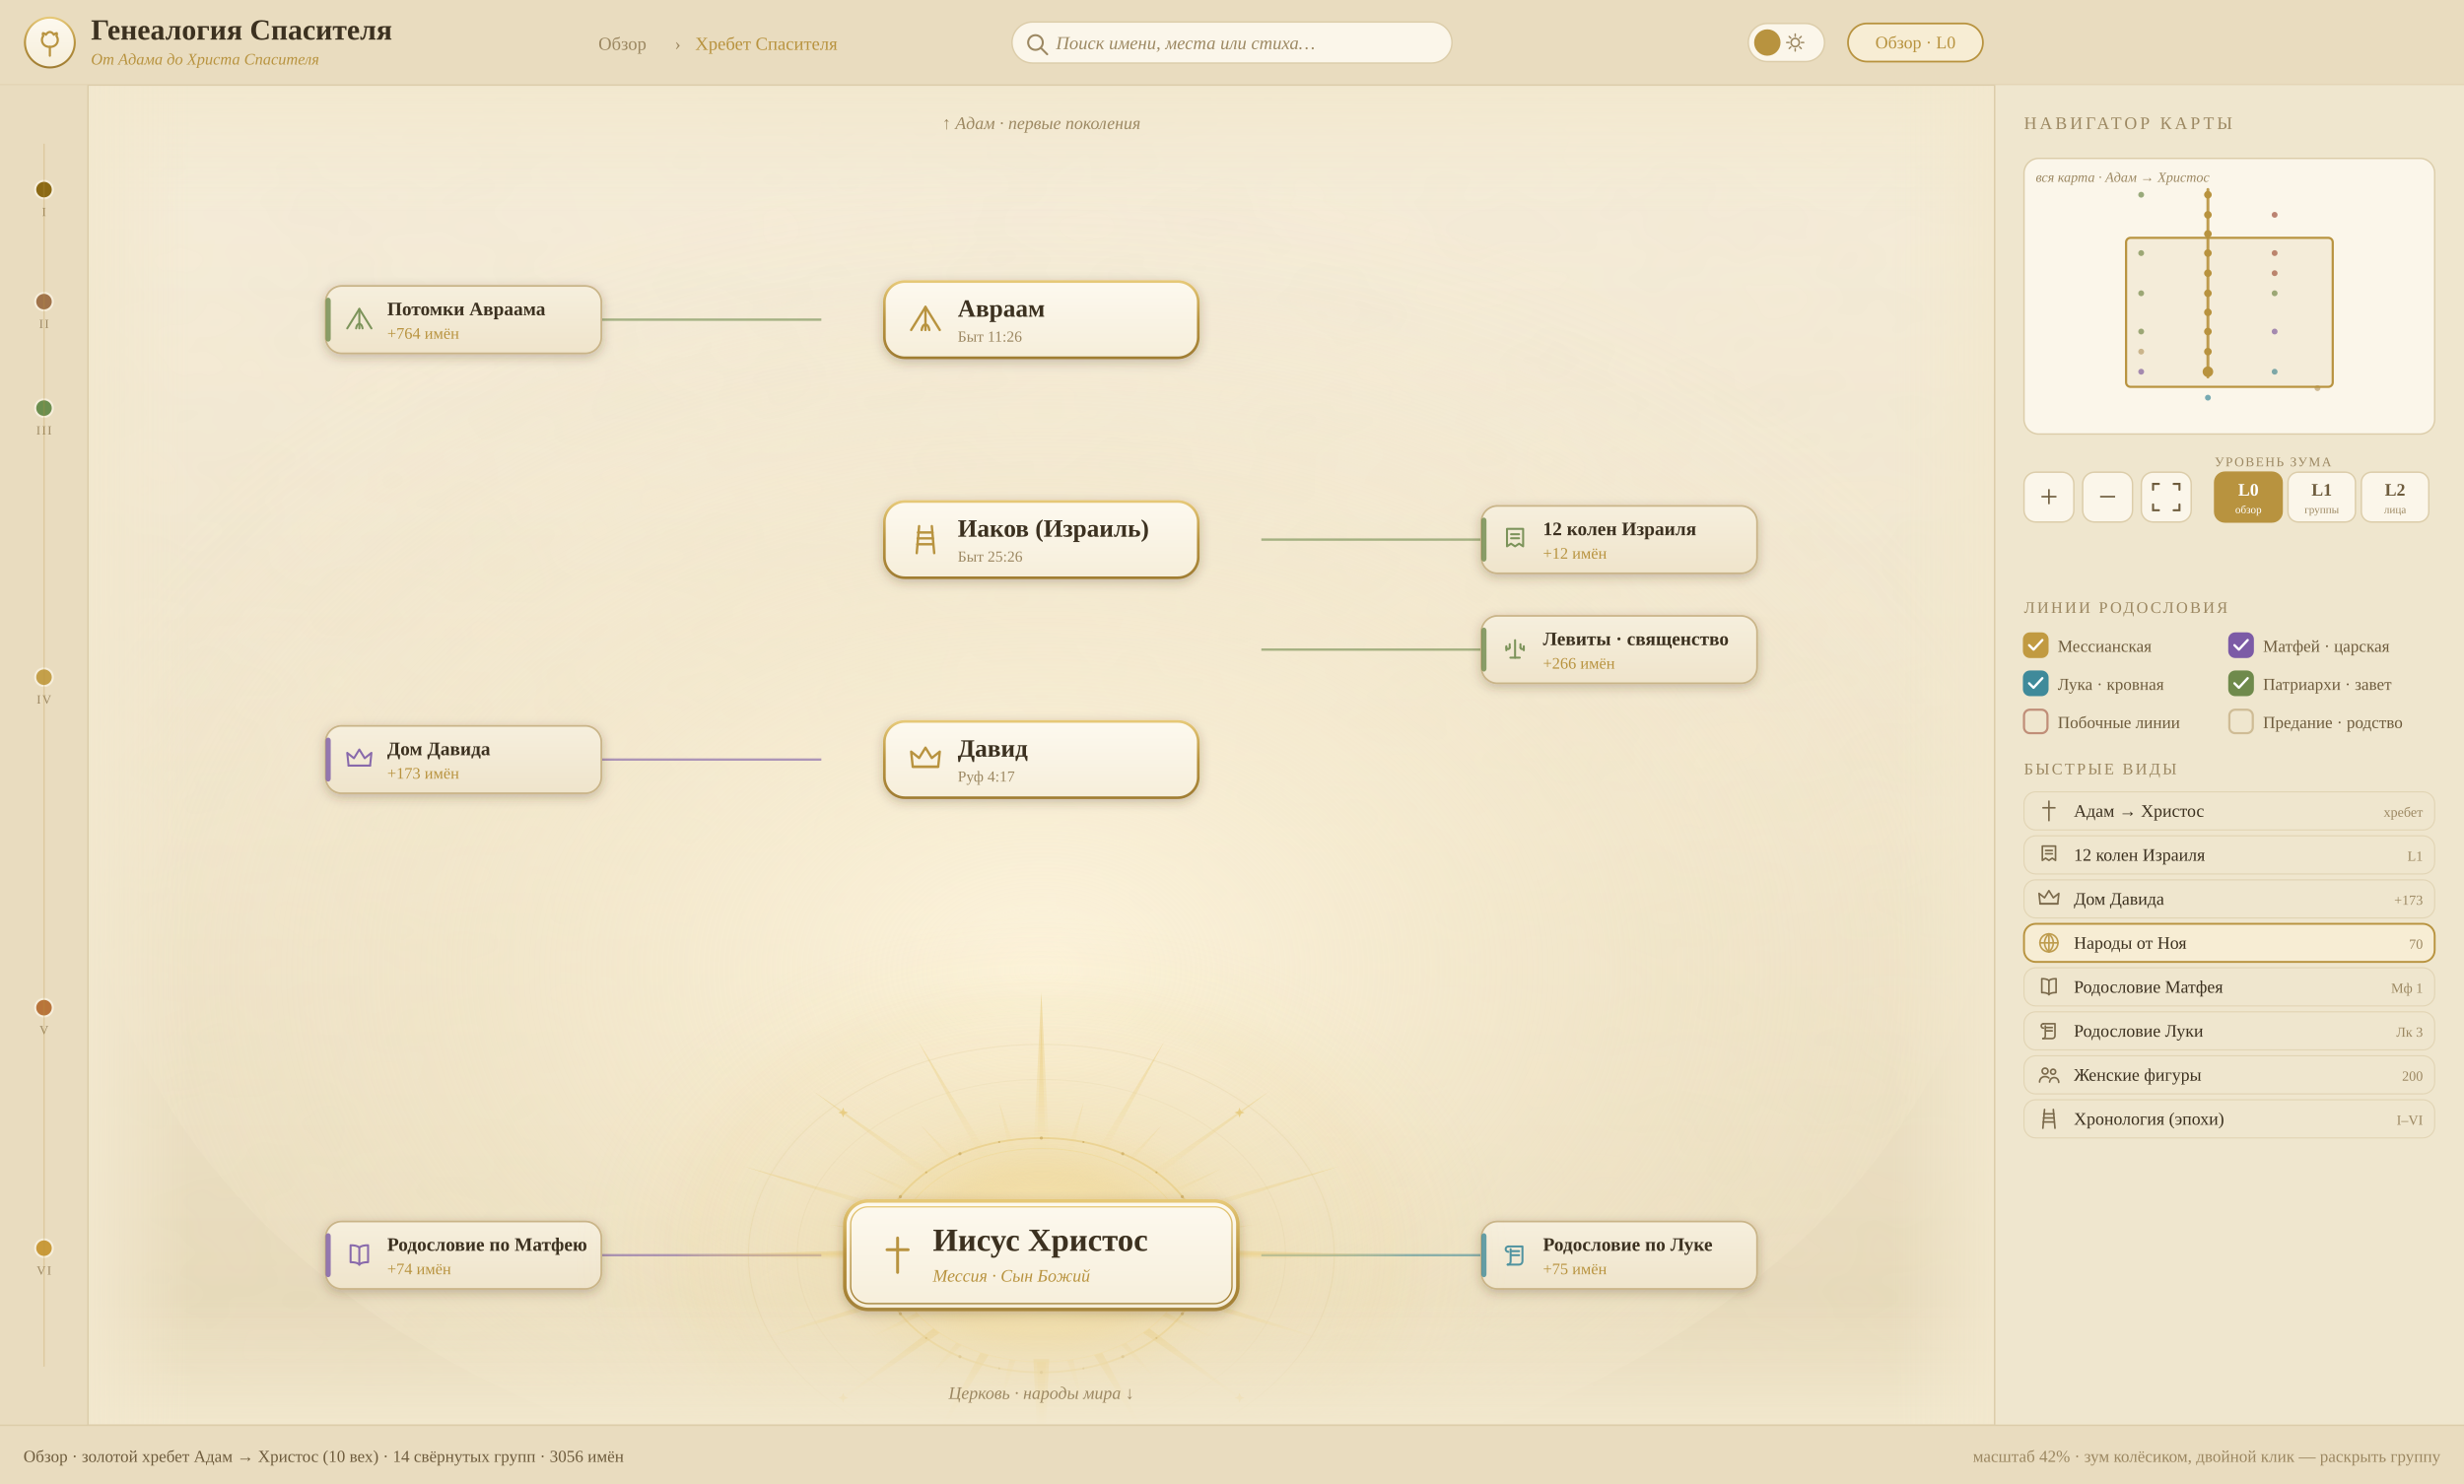
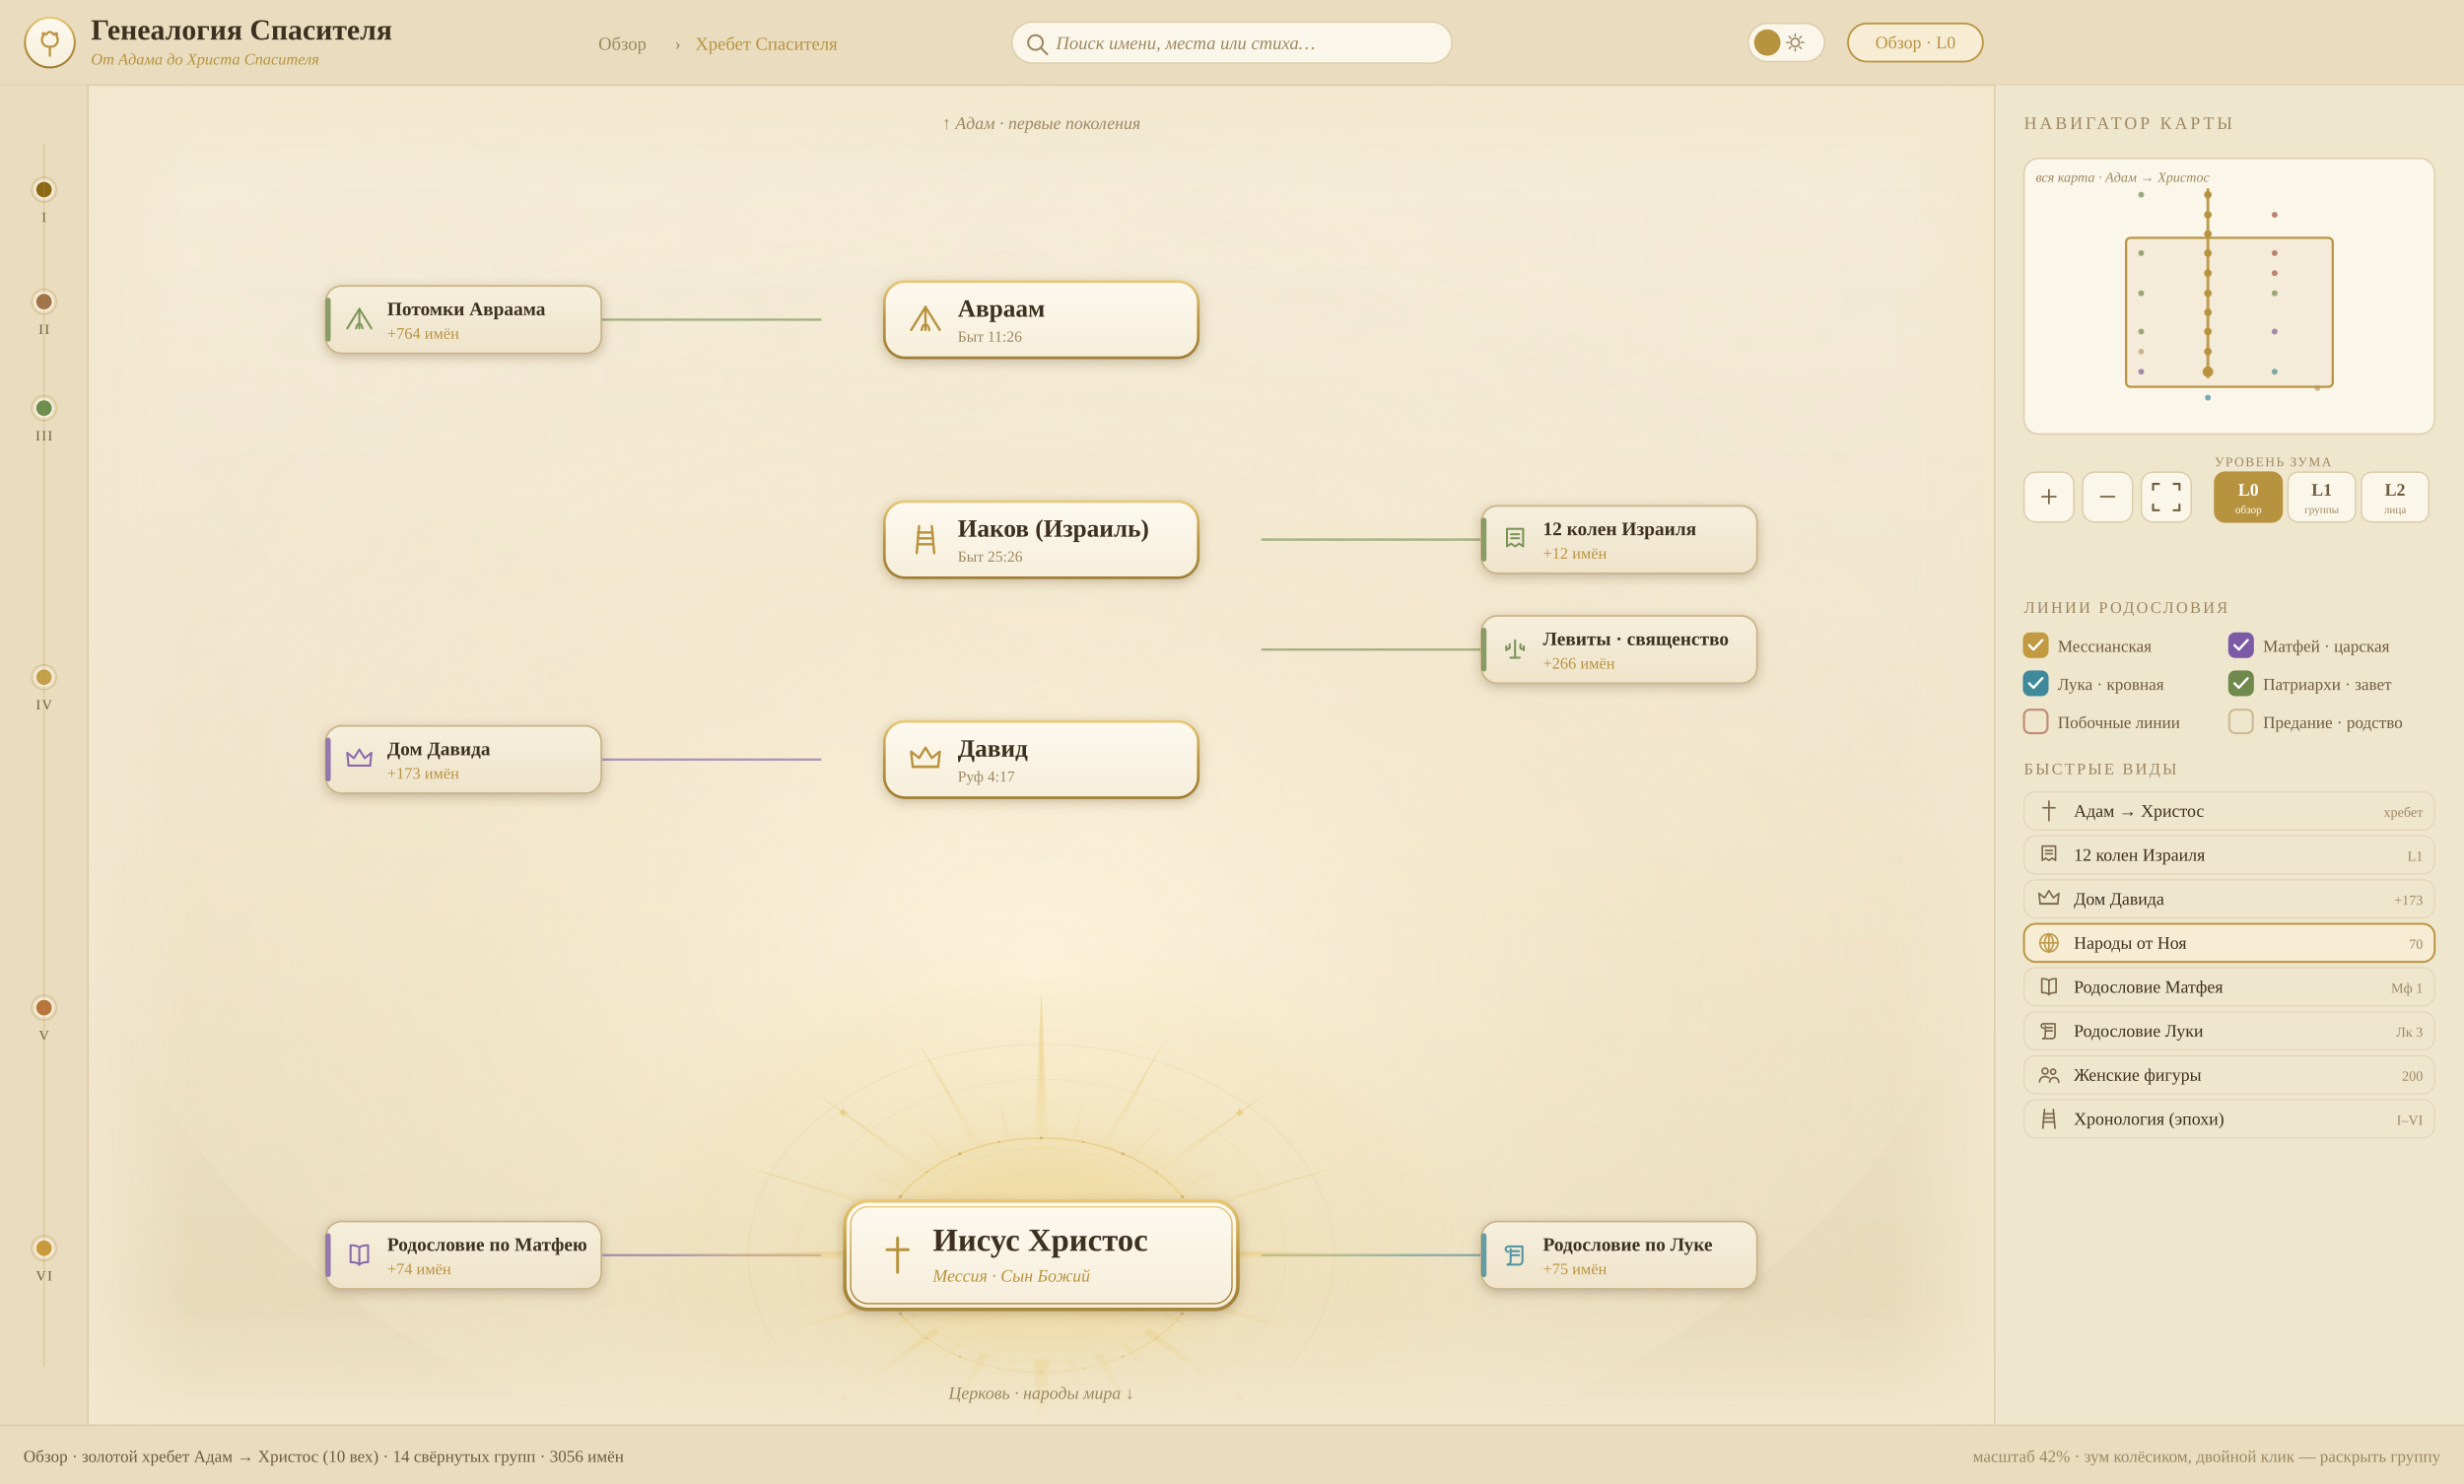
<svg xmlns="http://www.w3.org/2000/svg" viewBox="0 0 1680 1012" width="1680" height="1012" font-family="Georgia, 'Times New Roman', serif" role="img" aria-label="Генеалогия Спасителя — прототип интерфейса">
  <defs>
    <linearGradient id="paperGrad" x1="0" y1="0" x2="0" y2="1">
      <stop offset="0%" stop-color="#f6eedb" />
      <stop offset="55%" stop-color="#f0e5cb" />
      <stop offset="100%" stop-color="#e6d8b8" />
    </linearGradient>
    <linearGradient id="goldGrad" x1="0" y1="0" x2="0" y2="1">
      <stop offset="0%" stop-color="#e6c877" />
      <stop offset="50%" stop-color="#b8933f" />
      <stop offset="100%" stop-color="#a07d33" />
    </linearGradient>
    <linearGradient id="cardGrad" x1="0" y1="0" x2="0" y2="1">
      <stop offset="0%" stop-color="#fdf9ef" />
      <stop offset="100%" stop-color="#f6eeda" />
    </linearGradient>
    <linearGradient id="megaGrad" x1="0" y1="0" x2="0" y2="1">
      <stop offset="0%" stop-color="#f6efdd" />
      <stop offset="100%" stop-color="#efe4cb" />
    </linearGradient>
    <filter id="paperTex" x="-5%" y="-5%" width="110%" height="110%">
      <feTurbulence type="fractalNoise" baseFrequency="0.011 0.017" numOctaves="3" seed="7" stitchTiles="stitch" result="mot" />
      <feColorMatrix in="mot" type="matrix" values="0 0 0 0 0.42  0 0 0 0 0.32  0 0 0 0 0.15  0 0 0 0.06 0" />
    </filter>
    <filter id="grain" x="0" y="0" width="100%" height="100%">
      <feTurbulence type="fractalNoise" baseFrequency="0.9" numOctaves="2" seed="11" stitchTiles="stitch" result="g" />
      <feColorMatrix in="g" type="matrix" values="0 0 0 0 0  0 0 0 0 0  0 0 0 0 0  0 0 0 0.035 0" />
    </filter>
    <filter id="cardShadow" x="-30%" y="-30%" width="160%" height="180%">
      <feDropShadow dx="0" dy="2.2" stdDeviation="3.4" flood-color="#4a3616" flood-opacity="0.26" />
    </filter>
    <filter id="goldSoft" x="-60%" y="-60%" width="220%" height="220%">
      <feGaussianBlur stdDeviation="3.2" />
    </filter>
    <filter id="desat">
      <feColorMatrix type="saturate" values="0.15" />
    </filter>
    <radialGradient id="christBloom" cx="50%" cy="50%" r="50%">
      <stop offset="0%" stop-color="#f0d488" stop-opacity="0.55" />
      <stop offset="38%" stop-color="#e6c877" stop-opacity="0.22" />
      <stop offset="100%" stop-color="#e6c877" stop-opacity="0" />
    </radialGradient>
    <linearGradient id="christRay" x1="0" y1="0" x2="0" y2="1">
      <stop offset="0%" stop-color="#e6c877" stop-opacity="0.85" />
      <stop offset="100%" stop-color="#f0d488" stop-opacity="0" />
    </linearGradient>
    <radialGradient id="christCore" cx="50%" cy="50%" r="50%">
      <stop offset="0%" stop-color="#fff7e2" stop-opacity="0.9" />
      <stop offset="60%" stop-color="#f0d488" stop-opacity="0.3" />
      <stop offset="100%" stop-color="#f0d488" stop-opacity="0" />
    </radialGradient>
    <radialGradient id="christMandorla" cx="50%" cy="50%" r="50%">
      <stop offset="0%" stop-color="#fff7e2" stop-opacity="0" />
      <stop offset="58%" stop-color="#f0d488" stop-opacity="0" />
      <stop offset="74%" stop-color="#e6c877" stop-opacity="0.06" />
      <stop offset="86%" stop-color="#f0d488" stop-opacity="0.04" />
      <stop offset="100%" stop-color="#f0d488" stop-opacity="0" />
    </radialGradient>
    <radialGradient id="mapGlow" cx="50%" cy="60%" r="65%">
      <stop offset="0%" stop-color="#fff6df" stop-opacity="0.85" />
      <stop offset="48%" stop-color="#f7eccf" stop-opacity="0.4" />
      <stop offset="80%" stop-color="#f7eccf" stop-opacity="0.1" />
      <stop offset="100%" stop-color="#f7eccf" stop-opacity="0" />
    </radialGradient>
    <linearGradient id="fogT" x1="0" y1="0" x2="0" y2="1">
      <stop offset="0%" stop-color="#f2e8ce" stop-opacity="0.96" />
      <stop offset="100%" stop-color="#f2e8ce" stop-opacity="0" />
    </linearGradient>
    <linearGradient id="fogB" x1="0" y1="0" x2="0" y2="1">
      <stop offset="0%" stop-color="#f2e8ce" stop-opacity="0" />
      <stop offset="100%" stop-color="#f2e8ce" stop-opacity="0.96" />
    </linearGradient>
    <linearGradient id="fogL" x1="0" y1="0" x2="1" y2="0">
      <stop offset="0%" stop-color="#f2e8ce" stop-opacity="0.9" />
      <stop offset="100%" stop-color="#f2e8ce" stop-opacity="0" />
    </linearGradient>
    <linearGradient id="fogR" x1="0" y1="0" x2="1" y2="0">
      <stop offset="0%" stop-color="#f2e8ce" stop-opacity="0" />
      <stop offset="100%" stop-color="#f2e8ce" stop-opacity="0.9" />
    </linearGradient>
    <clipPath id="mapClip">
      <rect x="60" y="58" width="1300" height="914" />
    </clipPath>
    <clipPath id="miniClip">
      <rect x="1380" y="108" width="280" height="188" rx="10" />
    </clipPath>
    <symbol id="ic-person" viewBox="0 0 24 24" fill="none" stroke="currentColor" stroke-width="1.5" stroke-linecap="round" stroke-linejoin="round">
      <circle cx="12" cy="8" r="3.4" />
      <path d="M5.5 19c0-3.6 2.9-6 6.5-6s6.5 2.4 6.5 6" />
    </symbol>
    <symbol id="ic-people" viewBox="0 0 24 24" fill="none" stroke="currentColor" stroke-width="1.5" stroke-linecap="round" stroke-linejoin="round">
      <circle cx="8.5" cy="8.6" r="2.7" />
      <circle cx="15.8" cy="9.2" r="2.3" />
      <path d="M3.5 18.5c0-2.9 2.2-4.9 5-4.9 1.4 0 2.6.5 3.5 1.3" />
      <path d="M12.6 18.5c.2-2.4 2-4 4.2-4 2.3 0 4.1 1.8 4.1 4.4" />
    </symbol>
    <symbol id="ic-ark" viewBox="0 0 24 24" fill="none" stroke="currentColor" stroke-width="1.5" stroke-linecap="round" stroke-linejoin="round">
      <path d="M3 12.5c1.6 3 5 4.7 9 4.7s7.4-1.7 9-4.7" />
      <path d="M6.2 12.4V8.8h11.6v3.6" />
      <path d="M9.4 8.8V6.4h5.2v2.4" />
      <path d="M12 6.4V4.6" />
    </symbol>
    <symbol id="ic-tent" viewBox="0 0 24 24" fill="none" stroke="currentColor" stroke-width="1.5" stroke-linecap="round" stroke-linejoin="round">
      <path d="M3 18.5 12 4l9 14.5" />
      <path d="M12 4v14.5" />
      <path d="M9.6 18.5c.3-2 1.1-3.4 2.4-3.4s2.1 1.4 2.4 3.4" />
    </symbol>
    <symbol id="ic-ladder" viewBox="0 0 24 24" fill="none" stroke="currentColor" stroke-width="1.5" stroke-linecap="round" stroke-linejoin="round">
      <path d="M8 3.5 6.5 20.5M16 3.5 17.5 20.5" />
      <path d="M7.3 7.5h9.1M7.1 11.2h9.5M6.9 14.9h9.9" />
    </symbol>
    <symbol id="ic-lion" viewBox="0 0 24 24" fill="none" stroke="currentColor" stroke-width="1.5" stroke-linecap="round" stroke-linejoin="round">
      <circle cx="8.7" cy="8" r="1.7" />
      <circle cx="15.3" cy="8" r="1.7" />
      <circle cx="12" cy="12.6" r="6" />
      <circle cx="12" cy="13" r="3.7" />
      <circle cx="10.4" cy="12.3" r=".62" fill="currentColor" stroke="none" />
      <circle cx="13.6" cy="12.3" r=".62" fill="currentColor" stroke="none" />
      <path d="M12 13.8v1.2M10.8 15.1c.75.55 1.65.55 2.4 0" />
      <path d="M8.9 10.4c.5-.45 1.2-.45 1.7 0M13.4 10.4c.5-.45 1.2-.45 1.7 0" />
    </symbol>
    <symbol id="ic-crown" viewBox="0 0 24 24" fill="none" stroke="currentColor" stroke-width="1.5" stroke-linecap="round" stroke-linejoin="round">
      <path d="M4 16.5 3 7l5 4 4-6.5 4 6.5 5-4-1 9.5z" />
      <path d="M4 16.5h16" />
    </symbol>
    <symbol id="ic-cross" viewBox="0 0 24 24" fill="none" stroke="currentColor" stroke-width="1.5" stroke-linecap="round" stroke-linejoin="round">
      <path d="M12 3.2v17.6M6.6 9.2h10.8" />
    </symbol>
    <symbol id="ic-tree" viewBox="0 0 24 24" fill="none" stroke="currentColor" stroke-width="1.5" stroke-linecap="round" stroke-linejoin="round">
      <path d="M12 21v-6" />
      <path d="M12 15c-3.6 0-5.4-2.3-5.4-4.8 0-1 .4-2 .9-2.6-.3-.6-.4-1.3-.2-2 .8.1 1.5.5 2 1.1.6-1 1.6-1.9 2.7-1.9s2.1.9 2.7 1.9c.5-.6 1.2-1 2-1.1.2.7.1 1.4-.2 2 .5.6.9 1.6.9 2.6C17.4 12.7 15.6 15 12 15z" />
    </symbol>
    <symbol id="ic-scroll" viewBox="0 0 24 24" fill="none" stroke="currentColor" stroke-width="1.5" stroke-linecap="round" stroke-linejoin="round">
      <path d="M7 5.5h10.5v11a2.5 2.5 0 0 1-2.5 2.5H6.5" />
      <path d="M9.5 9h5.5M9.5 12h5.5" />
      <path d="M7 5.5A2 2 0 0 0 5 7.5 2 2 0 0 0 7 9.5M6.5 19a2.2 2.2 0 0 0 2.2-2.2V7.5" />
    </symbol>
    <symbol id="ic-book" viewBox="0 0 24 24" fill="none" stroke="currentColor" stroke-width="1.5" stroke-linecap="round" stroke-linejoin="round">
      <path d="M12 6.2v13" />
      <path d="M12 6.2C10.4 5 8.4 4.6 5.5 4.6v12.6c2.9 0 4.9.4 6.5 1.6 1.6-1.2 3.6-1.6 6.5-1.6V4.6c-2.9 0-4.9.4-6.5 1.6z" />
    </symbol>
    <symbol id="ic-temple" viewBox="0 0 24 24" fill="none" stroke="currentColor" stroke-width="1.5" stroke-linecap="round" stroke-linejoin="round">
      <path d="M3.5 8 12 3.5 20.5 8z" />
      <path d="M4.5 8v8.5M9 8v8.5M15 8v8.5M19.5 8v8.5" />
      <path d="M3 20h18M3.5 16.5h17" />
    </symbol>
    <symbol id="ic-menorah" viewBox="0 0 24 24" fill="none" stroke="currentColor" stroke-width="1.5" stroke-linecap="round" stroke-linejoin="round">
      <path d="M12 5v13" />
      <path d="M8 8v2.5M16 8v2.5M5.5 9.5v3M18.5 9.5v3" />
      <path d="M8 10.5c0 1.5-2.5 1.5-2.5 0M16 10.5c0 1.5 2.5 1.5 2.5 0" />
      <path d="M8.5 18h7" />
    </symbol>
    <symbol id="ic-camel" viewBox="0 0 24 24" fill="none" stroke="currentColor" stroke-width="1.5" stroke-linecap="round" stroke-linejoin="round">
      <path d="M4 17.5v-2.3c0-.9.7-1.6 1.6-1.6.6 0 1.1.3 1.4.8.5-1.9 1.3-3.4 2.4-3.4 1 0 1.7 1.1 2.2 2.6.5-1 1.2-1.7 2.1-1.7 1.4 0 2.3 1.6 2.3 3.8v3.4" />
      <path d="M18 17.5v-4.2c0-.7.3-1.3.9-1.3" />
      <path d="M6.5 17.5v1.8M9.5 17.5v1.8M13.5 17.5v1.8M16.5 17.5v1.8" />
    </symbol>
    <symbol id="ic-mountain" viewBox="0 0 24 24" fill="none" stroke="currentColor" stroke-width="1.5" stroke-linecap="round" stroke-linejoin="round">
      <path d="M2.5 18.5 9 8l3.2 4.8L15 8.5l6.5 10z" />
      <path d="M7.4 10.4 9 8l1.6 2.4" />
    </symbol>
    <symbol id="ic-gate" viewBox="0 0 24 24" fill="none" stroke="currentColor" stroke-width="1.5" stroke-linecap="round" stroke-linejoin="round">
      <path d="M5 20V9a7 7 0 0 1 14 0v11" />
      <path d="M5 20h14" />
      <path d="M9 20v-7a3 3 0 0 1 6 0v7" />
    </symbol>
    <symbol id="ic-tribes" viewBox="0 0 24 24" fill="none" stroke="currentColor" stroke-width="1.5" stroke-linecap="round" stroke-linejoin="round">
      <path d="M6 4h12v13l-3-2-3 2-3-2-3 2z" />
      <path d="M9 8h6M9 11h6" />
    </symbol>
    <symbol id="ic-globe" viewBox="0 0 24 24" fill="none" stroke="currentColor" stroke-width="1.5" stroke-linecap="round" stroke-linejoin="round">
      <circle cx="12" cy="12" r="8.2" />
      <path d="M3.8 12h16.4M12 3.8v16.4" />
      <path d="M12 3.8c2.6 2.3 4 5.2 4 8.2s-1.4 5.9-4 8.2c-2.6-2.3-4-5.2-4-8.2s1.4-5.9 4-8.2z" />
    </symbol>
  </defs>
  <rect x="0" y="0" width="1680" height="1012" fill="#e9dcbf" />
  <g clip-path="url(#mapClip)">
    <rect x="60" y="58" width="1300" height="914" fill="url(#paperGrad)" />
    <rect x="60" y="58" width="1300" height="914" filter="url(#paperTex)" opacity="0.5" />
    <ellipse cx="710" cy="569.84" rx="650" ry="457" fill="url(#mapGlow)" />
    <line x1="710" y1="178" x2="710" y2="876" stroke="#f0d488" stroke-width="10" stroke-linecap="round" opacity="0.4" filter="url(#goldSoft)" />
    <line x1="710" y1="178" x2="710" y2="876" stroke="url(#goldGrad)" stroke-width="3.4" stroke-linecap="round" />
    <path d="M560.0 218.0 C 485.0 218.0, 485.0 218.0, 410.0 218.0" fill="none" stroke="#6f8a4c" stroke-width="1.6" opacity="0.6" />
    <path d="M860.0 368.0 C 935.0 368.0, 935.0 368.0, 1010.0 368.0" fill="none" stroke="#6f8a4c" stroke-width="1.6" opacity="0.6" />
    <path d="M560.0 518.0 C 485.0 518.0, 485.0 518.0, 410.0 518.0" fill="none" stroke="#7c5ba6" stroke-width="1.6" opacity="0.6" />
    <path d="M860.0 443.0 C 935.0 443.0, 935.0 443.0, 1010.0 443.0" fill="none" stroke="#6f8a4c" stroke-width="1.6" opacity="0.6" />
    <path d="M560.0 856.0 C 485.0 856.0, 485.0 856.0, 410.0 856.0" fill="none" stroke="#7c5ba6" stroke-width="1.6" opacity="0.6" />
    <path d="M860.0 856.0 C 935.0 856.0, 935.0 856.0, 1010.0 856.0" fill="none" stroke="#3f8a9a" stroke-width="1.6" opacity="0.6" />
    <g filter="url(#cardShadow)">
      <rect x="222.0" y="195.0" width="188" height="46" rx="11" fill="url(#megaGrad)" stroke="#c9b488" stroke-width="1.2" />
    </g>
    <rect x="222.0" y="203.0" width="3.5" height="30" rx="2" fill="#6f8a4c" opacity="0.8" />
    <use href="#ic-tent" x="234.0" y="207.0" width="22" height="22" color="#6f8a4c" opacity="0.9" />
    <text x="264.0" y="215.0" font-size="13" fill="#3c3120" font-weight="bold">Потомки Авраама</text>
    <text x="264.0" y="231.0" font-size="11" fill="#b8933f">+764 имён</text>
    <g filter="url(#cardShadow)">
      <rect x="1010.0" y="345.0" width="188" height="46" rx="11" fill="url(#megaGrad)" stroke="#c9b488" stroke-width="1.2" />
    </g>
    <rect x="1010.0" y="353.0" width="3.5" height="30" rx="2" fill="#6f8a4c" opacity="0.8" />
    <use href="#ic-tribes" x="1022.0" y="357.0" width="22" height="22" color="#6f8a4c" opacity="0.9" />
    <text x="1052.0" y="365.0" font-size="13" fill="#3c3120" font-weight="bold">12 колен Израиля</text>
    <text x="1052.0" y="381.0" font-size="11" fill="#b8933f">+12 имён</text>
    <g filter="url(#cardShadow)">
      <rect x="222.0" y="495.0" width="188" height="46" rx="11" fill="url(#megaGrad)" stroke="#c9b488" stroke-width="1.2" />
    </g>
    <rect x="222.0" y="503.0" width="3.5" height="30" rx="2" fill="#7c5ba6" opacity="0.8" />
    <use href="#ic-crown" x="234.0" y="507.0" width="22" height="22" color="#7c5ba6" opacity="0.9" />
    <text x="264.0" y="515.0" font-size="13" fill="#3c3120" font-weight="bold">Дом Давида</text>
    <text x="264.0" y="531.0" font-size="11" fill="#b8933f">+173 имён</text>
    <g filter="url(#cardShadow)">
      <rect x="1010.0" y="420.0" width="188" height="46" rx="11" fill="url(#megaGrad)" stroke="#c9b488" stroke-width="1.2" />
    </g>
    <rect x="1010.0" y="428.0" width="3.5" height="30" rx="2" fill="#6f8a4c" opacity="0.8" />
    <use href="#ic-menorah" x="1022.0" y="432.0" width="22" height="22" color="#6f8a4c" opacity="0.9" />
    <text x="1052.0" y="440.0" font-size="13" fill="#3c3120" font-weight="bold">Левиты · священство</text>
    <text x="1052.0" y="456.0" font-size="11" fill="#b8933f">+266 имён</text>
    <g filter="url(#cardShadow)">
      <rect x="222.0" y="833.0" width="188" height="46" rx="11" fill="url(#megaGrad)" stroke="#c9b488" stroke-width="1.2" />
    </g>
    <rect x="222.0" y="841.0" width="3.5" height="30" rx="2" fill="#7c5ba6" opacity="0.8" />
    <use href="#ic-book" x="234.0" y="845.0" width="22" height="22" color="#7c5ba6" opacity="0.9" />
    <text x="264.0" y="853.0" font-size="13" fill="#3c3120" font-weight="bold">Родословие по Матфею</text>
    <text x="264.0" y="869.0" font-size="11" fill="#b8933f">+74 имён</text>
    <g filter="url(#cardShadow)">
      <rect x="1010.0" y="833.0" width="188" height="46" rx="11" fill="url(#megaGrad)" stroke="#c9b488" stroke-width="1.2" />
    </g>
    <rect x="1010.0" y="841.0" width="3.5" height="30" rx="2" fill="#3f8a9a" opacity="0.8" />
    <use href="#ic-scroll" x="1022.0" y="845.0" width="22" height="22" color="#3f8a9a" opacity="0.9" />
    <text x="1052.0" y="853.0" font-size="13" fill="#3c3120" font-weight="bold">Родословие по Луке</text>
    <text x="1052.0" y="869.0" font-size="11" fill="#b8933f">+75 имён</text>
    <g filter="url(#cardShadow)">
      <rect x="603.0" y="192.0" width="214" height="52" rx="14" fill="url(#cardGrad)" stroke="url(#goldGrad)" stroke-width="1.8" />
    </g>
    <use href="#ic-tent" x="618.0" y="205.0" width="26" height="26" color="#b8933f" opacity="1" />
    <text x="653.0" y="216.0" font-size="17" fill="#3c3120" font-weight="bold">Авраам</text>
    <text x="653.0" y="233.0" font-size="10.5" fill="#9c8862">Быт 11:26</text>
    <g filter="url(#cardShadow)">
      <rect x="603.0" y="342.0" width="214" height="52" rx="14" fill="url(#cardGrad)" stroke="url(#goldGrad)" stroke-width="1.8" />
    </g>
    <use href="#ic-ladder" x="618.0" y="355.0" width="26" height="26" color="#b8933f" opacity="1" />
    <text x="653.0" y="366.0" font-size="17" fill="#3c3120" font-weight="bold">Иаков (Израиль)</text>
    <text x="653.0" y="383.0" font-size="10.5" fill="#9c8862">Быт 25:26</text>
    <g filter="url(#cardShadow)">
      <rect x="603.0" y="492.0" width="214" height="52" rx="14" fill="url(#cardGrad)" stroke="url(#goldGrad)" stroke-width="1.8" />
    </g>
    <use href="#ic-crown" x="618.0" y="505.0" width="26" height="26" color="#b8933f" opacity="1" />
    <text x="653.0" y="516.0" font-size="17" fill="#3c3120" font-weight="bold">Давид</text>
    <text x="653.0" y="533.0" font-size="10.5" fill="#9c8862">Руф 4:17</text>
    <ellipse cx="710.0" cy="856.0" rx="320.5" ry="230.8" fill="url(#christMandorla)" />
    <ellipse cx="710.0" cy="856.0" rx="199.7" ry="143.8" fill="none" stroke="#b8933f" stroke-width="0.8" opacity="0.1" />
    <ellipse cx="710.0" cy="856.0" rx="166.4" ry="119.8" fill="none" stroke="#b8933f" stroke-width="0.7" opacity="0.07" />
    <ellipse cx="710.0" cy="856.0" rx="265.1" ry="190.8" fill="url(#christBloom)" />
    <ellipse cx="710.0" cy="856.0" rx="141.8" ry="93.2" fill="url(#christCore)" />
    <path d="M811.0 853.8 L929.4 856.0 L811.0 858.2 Z" fill="url(#christRay)" opacity="0.6" />
    <path d="M809.5 868.7 L855.1 876.8 L808.7 871.7 Z" fill="url(#christRay)" opacity="0.34" />
    <path d="M804.5 881.8 L912.7 916.5 L802.2 885.9 Z" fill="url(#christRay)" opacity="0.6" />
    <path d="M795.2 895.2 L833.0 915.2 L792.9 897.7 Z" fill="url(#christRay)" opacity="0.34" />
    <path d="M783.6 905.9 L865.2 967.7 L779.3 909.0 Z" fill="url(#christRay)" opacity="0.6" />
    <path d="M767.9 915.7 L792.2 944.6 L764.4 917.4 Z" fill="url(#christRay)" opacity="0.34" />
    <path d="M751.5 922.4 L794.0 1002.0 L745.9 924.0 Z" fill="url(#christRay)" opacity="0.6" />
    <path d="M731.8 927.1 L738.9 960.5 L727.6 927.7 Z" fill="url(#christRay)" opacity="0.34" />
    <path d="M713.0 928.8 L710.0 1014.0 L707.0 928.8 Z" fill="url(#christRay)" opacity="0.6" />
    <path d="M692.4 927.7 L681.1 960.5 L688.2 927.1 Z" fill="url(#christRay)" opacity="0.34" />
    <path d="M674.1 924.0 L626.0 1002.0 L668.5 922.4 Z" fill="url(#christRay)" opacity="0.6" />
    <path d="M655.6 917.4 L627.8 944.6 L652.1 915.7 Z" fill="url(#christRay)" opacity="0.34" />
    <path d="M640.7 909.0 L554.8 967.7 L636.4 905.9 Z" fill="url(#christRay)" opacity="0.6" />
    <path d="M627.1 897.7 L587.0 915.2 L624.8 895.2 Z" fill="url(#christRay)" opacity="0.34" />
    <path d="M617.8 885.9 L507.3 916.5 L615.5 881.8 Z" fill="url(#christRay)" opacity="0.6" />
    <path d="M611.3 871.7 L564.9 876.8 L610.5 868.7 Z" fill="url(#christRay)" opacity="0.34" />
    <path d="M609.0 858.2 L490.6 856.0 L609.0 853.8 Z" fill="url(#christRay)" opacity="0.6" />
    <path d="M610.5 843.3 L564.9 835.2 L611.3 840.3 Z" fill="url(#christRay)" opacity="0.34" />
    <path d="M615.5 830.2 L507.3 795.5 L617.8 826.1 Z" fill="url(#christRay)" opacity="0.6" />
    <path d="M624.8 816.8 L587.0 796.8 L627.1 814.3 Z" fill="url(#christRay)" opacity="0.34" />
    <path d="M636.4 806.1 L554.8 744.3 L640.7 803.0 Z" fill="url(#christRay)" opacity="0.6" />
    <path d="M652.1 796.3 L627.8 767.4 L655.6 794.6 Z" fill="url(#christRay)" opacity="0.34" />
    <path d="M668.5 789.6 L626.0 710.0 L674.1 788.0 Z" fill="url(#christRay)" opacity="0.6" />
    <path d="M688.2 784.9 L681.1 751.5 L692.4 784.3 Z" fill="url(#christRay)" opacity="0.34" />
    <path d="M707.0 783.2 L710.0 698.0 L713.0 783.2 Z" fill="url(#christRay)" opacity="0.6" />
    <path d="M727.6 784.3 L738.9 751.5 L731.8 784.9 Z" fill="url(#christRay)" opacity="0.34" />
    <path d="M745.9 788.0 L794.0 710.0 L751.5 789.6 Z" fill="url(#christRay)" opacity="0.6" />
    <path d="M764.4 794.6 L792.2 767.4 L767.9 796.3 Z" fill="url(#christRay)" opacity="0.34" />
    <path d="M779.3 803.0 L865.2 744.3 L783.6 806.1 Z" fill="url(#christRay)" opacity="0.6" />
    <path d="M792.9 814.3 L833.0 796.8 L795.2 816.8 Z" fill="url(#christRay)" opacity="0.34" />
    <path d="M802.2 826.1 L912.7 795.5 L804.5 830.2 Z" fill="url(#christRay)" opacity="0.6" />
    <path d="M808.7 840.3 L855.1 835.2 L809.5 843.3 Z" fill="url(#christRay)" opacity="0.34" />
    <path d="M808.5 852.1 L959.0 856.0 L808.5 859.9 Z" fill="url(#christRay)" opacity="0.7" />
    <path d="M715.4 926.9 L710.0 1035.3 L704.6 926.9 Z" fill="url(#christRay)" opacity="0.7" />
    <path d="M611.5 859.9 L461.0 856.0 L611.5 852.1 Z" fill="url(#christRay)" opacity="0.7" />
    <path d="M704.6 785.1 L710.0 676.7 L715.4 785.1 Z" fill="url(#christRay)" opacity="0.7" />
    <ellipse cx="710.0" cy="856.0" rx="111.0" ry="79.9" fill="none" stroke="#e6c877" stroke-width="1.3" opacity="0.55" />
    <ellipse cx="710.0" cy="856.0" rx="101.1" ry="72.8" fill="none" stroke="#f0d488" stroke-width="0.7" opacity="0.4" />
    <circle cx="821.0" cy="856.0" r="1.1" fill="#b8933f" opacity="0.45" />
    <circle cx="817.2" cy="876.7" r="0.7" fill="#b8933f" opacity="0.45" />
    <circle cx="806.1" cy="895.9" r="1.1" fill="#b8933f" opacity="0.45" />
    <circle cx="788.5" cy="912.5" r="0.7" fill="#b8933f" opacity="0.45" />
    <circle cx="765.5" cy="925.2" r="1.1" fill="#b8933f" opacity="0.45" />
    <circle cx="738.7" cy="933.2" r="0.7" fill="#b8933f" opacity="0.45" />
    <circle cx="710.0" cy="935.9" r="1.1" fill="#b8933f" opacity="0.45" />
    <circle cx="681.3" cy="933.2" r="0.7" fill="#b8933f" opacity="0.45" />
    <circle cx="654.5" cy="925.2" r="1.1" fill="#b8933f" opacity="0.45" />
    <circle cx="631.5" cy="912.5" r="0.7" fill="#b8933f" opacity="0.45" />
    <circle cx="613.9" cy="895.9" r="1.1" fill="#b8933f" opacity="0.45" />
    <circle cx="602.8" cy="876.7" r="0.7" fill="#b8933f" opacity="0.45" />
    <circle cx="599.0" cy="856.0" r="1.1" fill="#b8933f" opacity="0.45" />
    <circle cx="602.8" cy="835.3" r="0.7" fill="#b8933f" opacity="0.45" />
    <circle cx="613.9" cy="816.1" r="1.1" fill="#b8933f" opacity="0.45" />
    <circle cx="631.5" cy="799.5" r="0.7" fill="#b8933f" opacity="0.45" />
    <circle cx="654.5" cy="786.8" r="1.1" fill="#b8933f" opacity="0.45" />
    <circle cx="681.3" cy="778.8" r="0.7" fill="#b8933f" opacity="0.45" />
    <circle cx="710.0" cy="776.1" r="1.1" fill="#b8933f" opacity="0.45" />
    <circle cx="738.7" cy="778.8" r="0.7" fill="#b8933f" opacity="0.45" />
    <circle cx="765.5" cy="786.8" r="1.1" fill="#b8933f" opacity="0.45" />
    <circle cx="788.5" cy="799.5" r="0.7" fill="#b8933f" opacity="0.45" />
    <circle cx="806.1" cy="816.1" r="1.1" fill="#b8933f" opacity="0.45" />
    <circle cx="817.2" cy="835.3" r="0.7" fill="#b8933f" opacity="0.45" />
    <path d="M845.1 949.9 L846.1 952.3 L848.5 953.3 L846.1 954.2 L845.1 956.7 L844.2 954.2 L841.7 953.3 L844.2 952.3 Z" fill="#e6c877" opacity="0.8" />
    <path d="M574.9 949.9 L575.8 952.3 L578.3 953.3 L575.8 954.2 L574.9 956.7 L573.9 954.2 L571.5 953.3 L573.9 952.3 Z" fill="#e6c877" opacity="0.8" />
    <path d="M574.9 755.3 L575.8 757.8 L578.3 758.7 L575.8 759.7 L574.9 762.1 L573.9 759.7 L571.5 758.7 L573.9 757.8 Z" fill="#e6c877" opacity="0.8" />
    <path d="M845.1 755.3 L846.1 757.8 L848.5 758.7 L846.1 759.7 L845.1 762.1 L844.2 759.7 L841.7 758.7 L844.2 757.8 Z" fill="#e6c877" opacity="0.8" />
    <g filter="url(#cardShadow)">
      <rect x="576.0" y="819.0" width="268" height="74" rx="16" fill="url(#cardGrad)" stroke="url(#goldGrad)" stroke-width="2.4" />
      <rect x="580.0" y="823.0" width="260" height="66" rx="12" fill="none" stroke="url(#goldGrad)" stroke-width="0.9" />
    </g>
    <use href="#ic-cross" x="596.0" y="840.0" width="32" height="32" color="#b8933f" opacity="1" />
    <text x="636.0" y="853.0" font-size="22" fill="#3c3120" font-weight="bold">Иисус Христос</text>
    <text x="636.0" y="874.0" font-size="12" fill="#b8933f" font-style="italic">Мессия · Сын Божий</text>
    <rect x="60" y="58" width="1300" height="86" fill="url(#fogT)" />
    <rect x="60" y="886" width="1300" height="86" fill="url(#fogB)" />
    <rect x="60" y="58" width="70" height="914" fill="url(#fogL)" />
    <rect x="1290" y="58" width="70" height="914" fill="url(#fogR)" />
    <text x="710" y="88" text-anchor="middle" font-size="12" fill="#9c8862" font-style="italic">↑ Адам · первые поколения</text>
    <text x="710" y="954" text-anchor="middle" font-size="12" fill="#9c8862" font-style="italic">Церковь · народы мира ↓</text>
  </g>
  <rect x="60" y="58" width="1300" height="914" fill="none" stroke="#dccdaa" stroke-width="1" />
  <rect x="0" y="0" width="1680" height="58" fill="#e9dcbf" />
  <line x1="0" y1="58" x2="1680" y2="58" stroke="#dccdaa" stroke-width="1" />
  <circle cx="34" cy="29" r="17" fill="url(#cardGrad)" stroke="url(#goldGrad)" stroke-width="1.4" />
  <use href="#ic-tree" x="22.0" y="17.0" width="24" height="24" color="#b8933f" opacity="1" />
  <text x="62" y="27" font-size="20" fill="#3c3120" font-weight="bold">Генеалогия Спасителя</text>
  <text x="62" y="44" font-size="11" fill="#b8933f" font-style="italic">От Адама до Христа Спасителя</text>
  <text x="408.0" y="34.0" font-size="12.5" fill="#9c8862">Обзор</text>
  <text x="460.0" y="34.0" font-size="12.5" fill="#9c8862">›</text>
  <text x="474.0" y="34.0" font-size="12.5" fill="#b8933f">Хребет Спасителя</text>
  <rect x="690.0" y="15.0" width="300.0" height="28" rx="14" fill="#fbf6ea" stroke="#dccdaa" stroke-width="1" />
  <circle cx="706.0" cy="29.0" r="5" fill="none" stroke="#9c8862" stroke-width="1.4" />
  <line x1="710.0" y1="33.0" x2="714.0" y2="37.0" stroke="#9c8862" stroke-width="1.4" stroke-linecap="round" />
  <text x="720.0" y="33.5" font-size="12.5" fill="#9c8862" font-style="italic">Поиск имени, места или стиха…</text>
  <rect x="1192.0" y="16.0" width="52" height="26" rx="13" fill="#fbf6ea" stroke="#dccdaa" stroke-width="1" />
  <circle cx="1205.0" cy="29.0" r="9" fill="#b8933f" />
  <circle cx="1224.0" cy="29.0" r="2.8" fill="none" stroke="#9c8862" stroke-width="1.1" />
  <g stroke="#9c8862" stroke-width="1" stroke-linecap="round">
    <line x1="1228.2" y1="29.0" x2="1229.8" y2="29.0" />
    <line x1="1227.0" y1="32.0" x2="1228.1" y2="33.1" />
    <line x1="1224.0" y1="33.2" x2="1224.0" y2="34.8" />
    <line x1="1221.0" y1="32.0" x2="1219.9" y2="33.1" />
    <line x1="1219.8" y1="29.0" x2="1218.2" y2="29.0" />
    <line x1="1221.0" y1="26.0" x2="1219.9" y2="24.9" />
    <line x1="1224.0" y1="24.8" x2="1224.0" y2="23.2" />
    <line x1="1227.0" y1="26.0" x2="1228.1" y2="24.9" />
  </g>
  <rect x="1260.0" y="16.0" width="92" height="26" rx="13" fill="#f7edd4" stroke="#b8933f" stroke-width="1.2" />
  <text x="1306.0" y="33.0" text-anchor="middle" font-size="12" fill="#b8933f">Обзор · L0</text>
  <rect x="0" y="58" width="60" height="914" fill="#e9dcbf" />
  <line x1="60" y1="58" x2="60" y2="972" stroke="#dccdaa" stroke-width="1" />
+   <circle cx="30" cy="129.3" r="8.5" fill="none" stroke="#b8933f" stroke-width="0.8" opacity="0.4" />
  <circle cx="30" cy="129.3" r="6" fill="#8B6914" stroke="#f6eedb" stroke-width="1.4" />
-   <text x="30" y="147.3" text-anchor="middle" font-size="8.5" letter-spacing="1" fill="#9c8862">I</text>
+   <text x="30" y="151.3" text-anchor="middle" font-size="9.5" letter-spacing="1" fill="#6e5c3d">I</text>
+   <circle cx="30" cy="205.7" r="8.5" fill="none" stroke="#b8933f" stroke-width="0.8" opacity="0.4" />
  <circle cx="30" cy="205.7" r="6" fill="#A0734A" stroke="#f6eedb" stroke-width="1.4" />
-   <text x="30" y="223.7" text-anchor="middle" font-size="8.5" letter-spacing="1" fill="#9c8862">II</text>
+   <text x="30" y="227.7" text-anchor="middle" font-size="9.5" letter-spacing="1" fill="#6e5c3d">II</text>
+   <circle cx="30" cy="278.3" r="8.5" fill="none" stroke="#b8933f" stroke-width="0.8" opacity="0.4" />
  <circle cx="30" cy="278.3" r="6" fill="#6B8E4E" stroke="#f6eedb" stroke-width="1.4" />
-   <text x="30" y="296.3" text-anchor="middle" font-size="8.5" letter-spacing="1" fill="#9c8862">III</text>
+   <text x="30" y="300.3" text-anchor="middle" font-size="9.5" letter-spacing="1" fill="#6e5c3d">III</text>
+   <circle cx="30" cy="461.8" r="8.5" fill="none" stroke="#b8933f" stroke-width="0.8" opacity="0.4" />
  <circle cx="30" cy="461.8" r="6" fill="#C4A04A" stroke="#f6eedb" stroke-width="1.4" />
-   <text x="30" y="479.8" text-anchor="middle" font-size="8.5" letter-spacing="1" fill="#9c8862">IV</text>
+   <text x="30" y="483.8" text-anchor="middle" font-size="9.5" letter-spacing="1" fill="#6e5c3d">IV</text>
+   <circle cx="30" cy="687.2" r="8.5" fill="none" stroke="#b8933f" stroke-width="0.8" opacity="0.4" />
  <circle cx="30" cy="687.2" r="6" fill="#B8743A" stroke="#f6eedb" stroke-width="1.4" />
-   <text x="30" y="705.2" text-anchor="middle" font-size="8.5" letter-spacing="1" fill="#9c8862">V</text>
+   <text x="30" y="709.2" text-anchor="middle" font-size="9.5" letter-spacing="1" fill="#6e5c3d">V</text>
+   <circle cx="30" cy="851.2" r="8.5" fill="none" stroke="#b8933f" stroke-width="0.8" opacity="0.4" />
  <circle cx="30" cy="851.2" r="6" fill="#C99A3A" stroke="#f6eedb" stroke-width="1.4" />
-   <text x="30" y="869.2" text-anchor="middle" font-size="8.5" letter-spacing="1" fill="#9c8862">VI</text>
+   <text x="30" y="873.2" text-anchor="middle" font-size="9.5" letter-spacing="1" fill="#6e5c3d">VI</text>
  <line x1="30" y1="98.0" x2="30" y2="932.0" stroke="#b8933f" stroke-width="1" opacity="0.25" />
  <rect x="1360" y="58" width="320" height="914" fill="#efe6ce" />
  <line x1="1360" y1="58" x2="1360" y2="972" stroke="#dccdaa" stroke-width="1" />
  <text x="1380" y="88" font-size="12" letter-spacing="2" fill="#9c8862">НАВИГАТОР КАРТЫ</text>
  <rect x="1380" y="108" width="280" height="188" rx="10" fill="#fbf6ea" stroke="#dccdaa" stroke-width="1" />
  <g clip-path="url(#miniClip)">
    <line x1="1505.4" y1="129.2" x2="1505.4" y2="257.1" stroke="#b8933f" stroke-width="2" stroke-linecap="round" opacity="0.9" />
    <circle cx="1505.4" cy="132.8" r="2.6" fill="#b8933f" opacity="1" />
    <circle cx="1505.4" cy="146.5" r="2.6" fill="#b8933f" opacity="1" />
    <circle cx="1505.4" cy="159.5" r="2.6" fill="#b8933f" opacity="1" />
    <circle cx="1505.4" cy="172.6" r="2.6" fill="#b8933f" opacity="1" />
    <circle cx="1505.4" cy="186.3" r="2.6" fill="#b8933f" opacity="1" />
    <circle cx="1505.4" cy="200.0" r="2.6" fill="#b8933f" opacity="1" />
    <circle cx="1505.4" cy="213.0" r="2.6" fill="#b8933f" opacity="1" />
    <circle cx="1505.4" cy="226.1" r="2.6" fill="#b8933f" opacity="1" />
    <circle cx="1505.4" cy="239.8" r="2.6" fill="#b8933f" opacity="1" />
    <circle cx="1505.4" cy="253.5" r="3.6" fill="#b8933f" opacity="1" />
    <circle cx="1459.9" cy="132.8" r="2" fill="#6f8a4c" opacity="0.7" />
    <circle cx="1550.9" cy="146.5" r="2" fill="#a0533f" opacity="0.7" />
    <circle cx="1459.9" cy="172.6" r="2" fill="#6f8a4c" opacity="0.7" />
    <circle cx="1550.9" cy="172.6" r="2" fill="#a0533f" opacity="0.7" />
    <circle cx="1550.9" cy="186.3" r="2" fill="#a0533f" opacity="0.7" />
    <circle cx="1459.9" cy="200.0" r="2" fill="#6f8a4c" opacity="0.7" />
    <circle cx="1550.9" cy="200.0" r="2" fill="#6f8a4c" opacity="0.7" />
    <circle cx="1459.9" cy="226.1" r="2" fill="#6f8a4c" opacity="0.7" />
    <circle cx="1550.9" cy="226.1" r="2" fill="#7c5ba6" opacity="0.7" />
    <circle cx="1459.9" cy="239.8" r="2" fill="#b9a06f" opacity="0.7" />
    <circle cx="1459.9" cy="253.5" r="2" fill="#7c5ba6" opacity="0.7" />
    <circle cx="1550.9" cy="253.5" r="2" fill="#3f8a9a" opacity="0.7" />
    <circle cx="1580.1" cy="264.7" r="2" fill="#b9a06f" opacity="0.7" />
    <circle cx="1505.4" cy="271.2" r="2" fill="#3f8a9a" opacity="0.7" />
    <rect x="1449.6" y="162.2" width="140.9" height="101.6" rx="3" fill="#b8933f" fill-opacity="0.1" stroke="#b8933f" stroke-width="1.5" />
  </g>
  <text x="1388" y="124" font-size="9.5" fill="#9c8862" font-style="italic">вся карта · Адам → Христос</text>
  <rect x="1380.0" y="322.0" width="34" height="34" rx="8" fill="#fbf6ea" stroke="#dccdaa" stroke-width="1" />
  <text x="1397.0" y="346.0" text-anchor="middle" font-size="22" fill="#6e5c3d">+</text>
  <rect x="1420.0" y="322.0" width="34" height="34" rx="8" fill="#fbf6ea" stroke="#dccdaa" stroke-width="1" />
  <text x="1437.0" y="346.0" text-anchor="middle" font-size="22" fill="#6e5c3d">−</text>
  <rect x="1460.0" y="322.0" width="34" height="34" rx="8" fill="#fbf6ea" stroke="#dccdaa" stroke-width="1" />
  <path d="M1468.0 334.0 v-4 h4 M1486.0 334.0 v-4 h-4 M1468.0 344.0 v4 h4 M1486.0 344.0 v4 h-4" fill="none" stroke="#6e5c3d" stroke-width="1.4" stroke-linecap="round" />
  <text x="1510.0" y="318.0" font-size="9" letter-spacing="1" fill="#9c8862">УРОВЕНЬ ЗУМА</text>
  <rect x="1510.0" y="322.0" width="46.0" height="34" rx="7" fill="#b8933f" stroke="#b8933f" stroke-width="1" />
  <text x="1533.0" y="338.0" text-anchor="middle" font-size="12" fill="#fff" font-weight="bold">L0</text>
  <text x="1533.0" y="350.0" text-anchor="middle" font-size="7.5" fill="#fff">обзор</text>
  <rect x="1560.0" y="322.0" width="46.0" height="34" rx="7" fill="#fbf6ea" stroke="#dccdaa" stroke-width="1" />
  <text x="1583.0" y="338.0" text-anchor="middle" font-size="12" fill="#6e5c3d" font-weight="bold">L1</text>
  <text x="1583.0" y="350.0" text-anchor="middle" font-size="7.5" fill="#9c8862">группы</text>
  <rect x="1610.0" y="322.0" width="46.0" height="34" rx="7" fill="#fbf6ea" stroke="#dccdaa" stroke-width="1" />
  <text x="1633.0" y="338.0" text-anchor="middle" font-size="12" fill="#6e5c3d" font-weight="bold">L2</text>
  <text x="1633.0" y="350.0" text-anchor="middle" font-size="7.5" fill="#9c8862">лица</text>
  <text x="1380" y="418" font-size="11" letter-spacing="1.5" fill="#9c8862">ЛИНИИ РОДОСЛОВИЯ</text>
  <rect x="1380.0" y="432.0" width="16" height="16" rx="4" fill="#c19a41" stroke="#c19a41" stroke-width="1.5" opacity="1" />
  <path d="M1383.5 440.0 l3 3 6-6.5" fill="none" stroke="#fff" stroke-width="1.6" stroke-linecap="round" stroke-linejoin="round" />
  <text x="1403.0" y="444.5" font-size="11.5" fill="#6e5c3d">Мессианская</text>
  <rect x="1520.0" y="432.0" width="16" height="16" rx="4" fill="#7c5ba6" stroke="#7c5ba6" stroke-width="1.5" opacity="1" />
  <path d="M1523.5 440.0 l3 3 6-6.5" fill="none" stroke="#fff" stroke-width="1.6" stroke-linecap="round" stroke-linejoin="round" />
  <text x="1543.0" y="444.5" font-size="11.5" fill="#6e5c3d">Матфей · царская</text>
  <rect x="1380.0" y="458.0" width="16" height="16" rx="4" fill="#3f8a9a" stroke="#3f8a9a" stroke-width="1.5" opacity="1" />
  <path d="M1383.5 466.0 l3 3 6-6.5" fill="none" stroke="#fff" stroke-width="1.6" stroke-linecap="round" stroke-linejoin="round" />
  <text x="1403.0" y="470.5" font-size="11.5" fill="#6e5c3d">Лука · кровная</text>
  <rect x="1520.0" y="458.0" width="16" height="16" rx="4" fill="#6f8a4c" stroke="#6f8a4c" stroke-width="1.5" opacity="1" />
  <path d="M1523.5 466.0 l3 3 6-6.5" fill="none" stroke="#fff" stroke-width="1.6" stroke-linecap="round" stroke-linejoin="round" />
  <text x="1543.0" y="470.5" font-size="11.5" fill="#6e5c3d">Патриархи · завет</text>
  <rect x="1380.0" y="484.0" width="16" height="16" rx="4" fill="none" stroke="#a0533f" stroke-width="1.5" opacity="0.6" />
  <text x="1403.0" y="496.5" font-size="11.5" fill="#6e5c3d">Побочные линии</text>
  <rect x="1520.0" y="484.0" width="16" height="16" rx="4" fill="none" stroke="#b9a06f" stroke-width="1.5" opacity="0.6" />
  <text x="1543.0" y="496.5" font-size="11.5" fill="#6e5c3d">Предание · родство</text>
  <text x="1380" y="528" font-size="11" letter-spacing="1.5" fill="#9c8862">БЫСТРЫЕ ВИДЫ</text>
  <rect x="1380" y="540.0" width="280" height="26" rx="8" fill="none" stroke="#dccdaa" stroke-width="0.8" opacity="0.7" />
  <use href="#ic-cross" x="1388.0" y="544.0" width="18" height="18" color="#6e5c3d" opacity="0.9" />
  <text x="1414" y="557.0" font-size="12" fill="#3c3120">Адам → Христос</text>
  <text x="1652" y="557.0" text-anchor="end" font-size="9.5" fill="#9c8862">хребет</text>
  <rect x="1380" y="570.0" width="280" height="26" rx="8" fill="none" stroke="#dccdaa" stroke-width="0.8" opacity="0.7" />
  <use href="#ic-tribes" x="1388.0" y="574.0" width="18" height="18" color="#6e5c3d" opacity="0.9" />
  <text x="1414" y="587.0" font-size="12" fill="#3c3120">12 колен Израиля</text>
  <text x="1652" y="587.0" text-anchor="end" font-size="9.5" fill="#9c8862">L1</text>
  <rect x="1380" y="600.0" width="280" height="26" rx="8" fill="none" stroke="#dccdaa" stroke-width="0.8" opacity="0.7" />
  <use href="#ic-crown" x="1388.0" y="604.0" width="18" height="18" color="#6e5c3d" opacity="0.9" />
  <text x="1414" y="617.0" font-size="12" fill="#3c3120">Дом Давида</text>
  <text x="1652" y="617.0" text-anchor="end" font-size="9.5" fill="#9c8862">+173</text>
  <rect x="1380" y="630.0" width="280" height="26" rx="8" fill="#f7edd4" stroke="#b8933f" stroke-width="1.3" opacity="1" />
  <use href="#ic-globe" x="1388.0" y="634.0" width="18" height="18" color="#b8933f" opacity="0.9" />
  <text x="1414" y="647.0" font-size="12" fill="#3c3120">Народы от Ноя</text>
  <text x="1652" y="647.0" text-anchor="end" font-size="9.5" fill="#9c8862">70</text>
  <rect x="1380" y="660.0" width="280" height="26" rx="8" fill="none" stroke="#dccdaa" stroke-width="0.8" opacity="0.7" />
  <use href="#ic-book" x="1388.0" y="664.0" width="18" height="18" color="#6e5c3d" opacity="0.9" />
  <text x="1414" y="677.0" font-size="12" fill="#3c3120">Родословие Матфея</text>
  <text x="1652" y="677.0" text-anchor="end" font-size="9.5" fill="#9c8862">Мф 1</text>
  <rect x="1380" y="690.0" width="280" height="26" rx="8" fill="none" stroke="#dccdaa" stroke-width="0.8" opacity="0.7" />
  <use href="#ic-scroll" x="1388.0" y="694.0" width="18" height="18" color="#6e5c3d" opacity="0.9" />
  <text x="1414" y="707.0" font-size="12" fill="#3c3120">Родословие Луки</text>
  <text x="1652" y="707.0" text-anchor="end" font-size="9.5" fill="#9c8862">Лк 3</text>
  <rect x="1380" y="720.0" width="280" height="26" rx="8" fill="none" stroke="#dccdaa" stroke-width="0.8" opacity="0.7" />
  <use href="#ic-people" x="1388.0" y="724.0" width="18" height="18" color="#6e5c3d" opacity="0.9" />
  <text x="1414" y="737.0" font-size="12" fill="#3c3120">Женские фигуры</text>
  <text x="1652" y="737.0" text-anchor="end" font-size="9.5" fill="#9c8862">200</text>
  <rect x="1380" y="750.0" width="280" height="26" rx="8" fill="none" stroke="#dccdaa" stroke-width="0.8" opacity="0.7" />
  <use href="#ic-ladder" x="1388.0" y="754.0" width="18" height="18" color="#6e5c3d" opacity="0.9" />
  <text x="1414" y="767.0" font-size="12" fill="#3c3120">Хронология (эпохи)</text>
  <text x="1652" y="767.0" text-anchor="end" font-size="9.5" fill="#9c8862">I–VI</text>
  <rect x="0" y="972" width="1680" height="40" fill="#e9dcbf" />
  <line x1="0" y1="972" x2="1680" y2="972" stroke="#dccdaa" stroke-width="1" />
  <text x="16" y="997" font-size="11.5" fill="#6e5c3d">Обзор · золотой хребет Адам → Христос (10 вех) · 14 свёрнутых групп · 3056 имён</text>
  <text x="1664" y="997" text-anchor="end" font-size="11.5" fill="#9c8862">масштаб 42% · зум колёсиком, двойной клик — раскрыть группу</text>
</svg>
